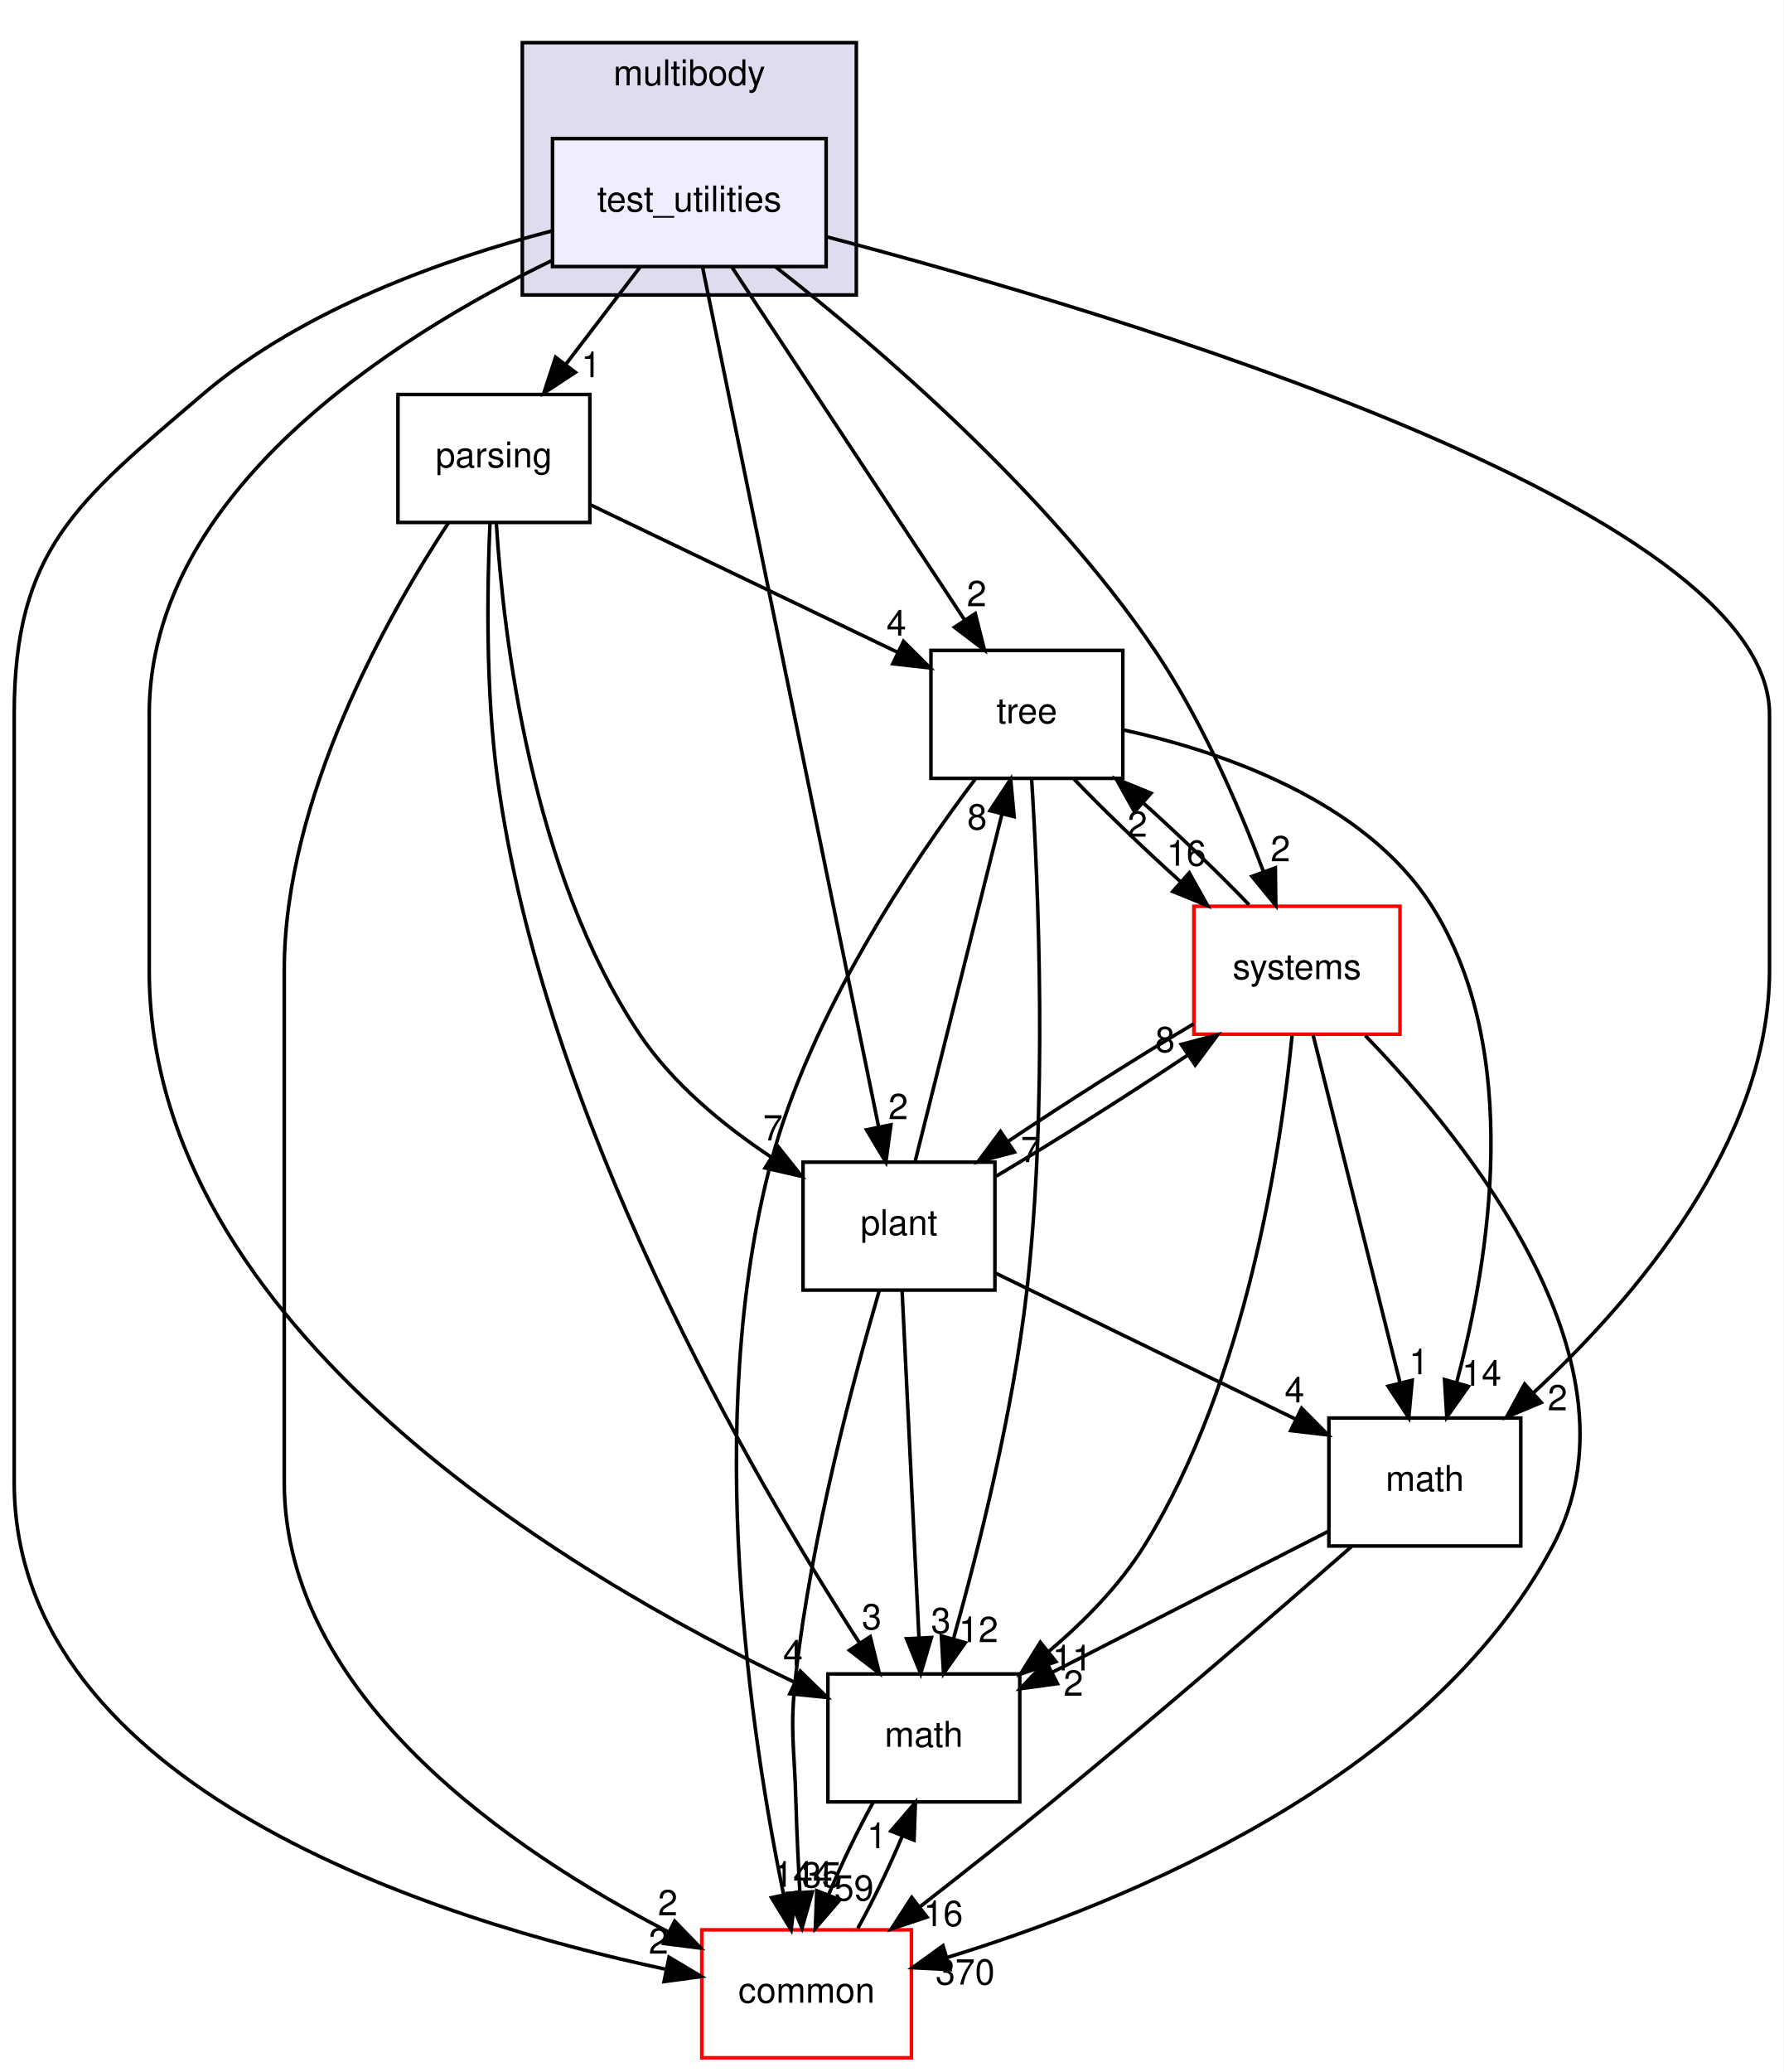
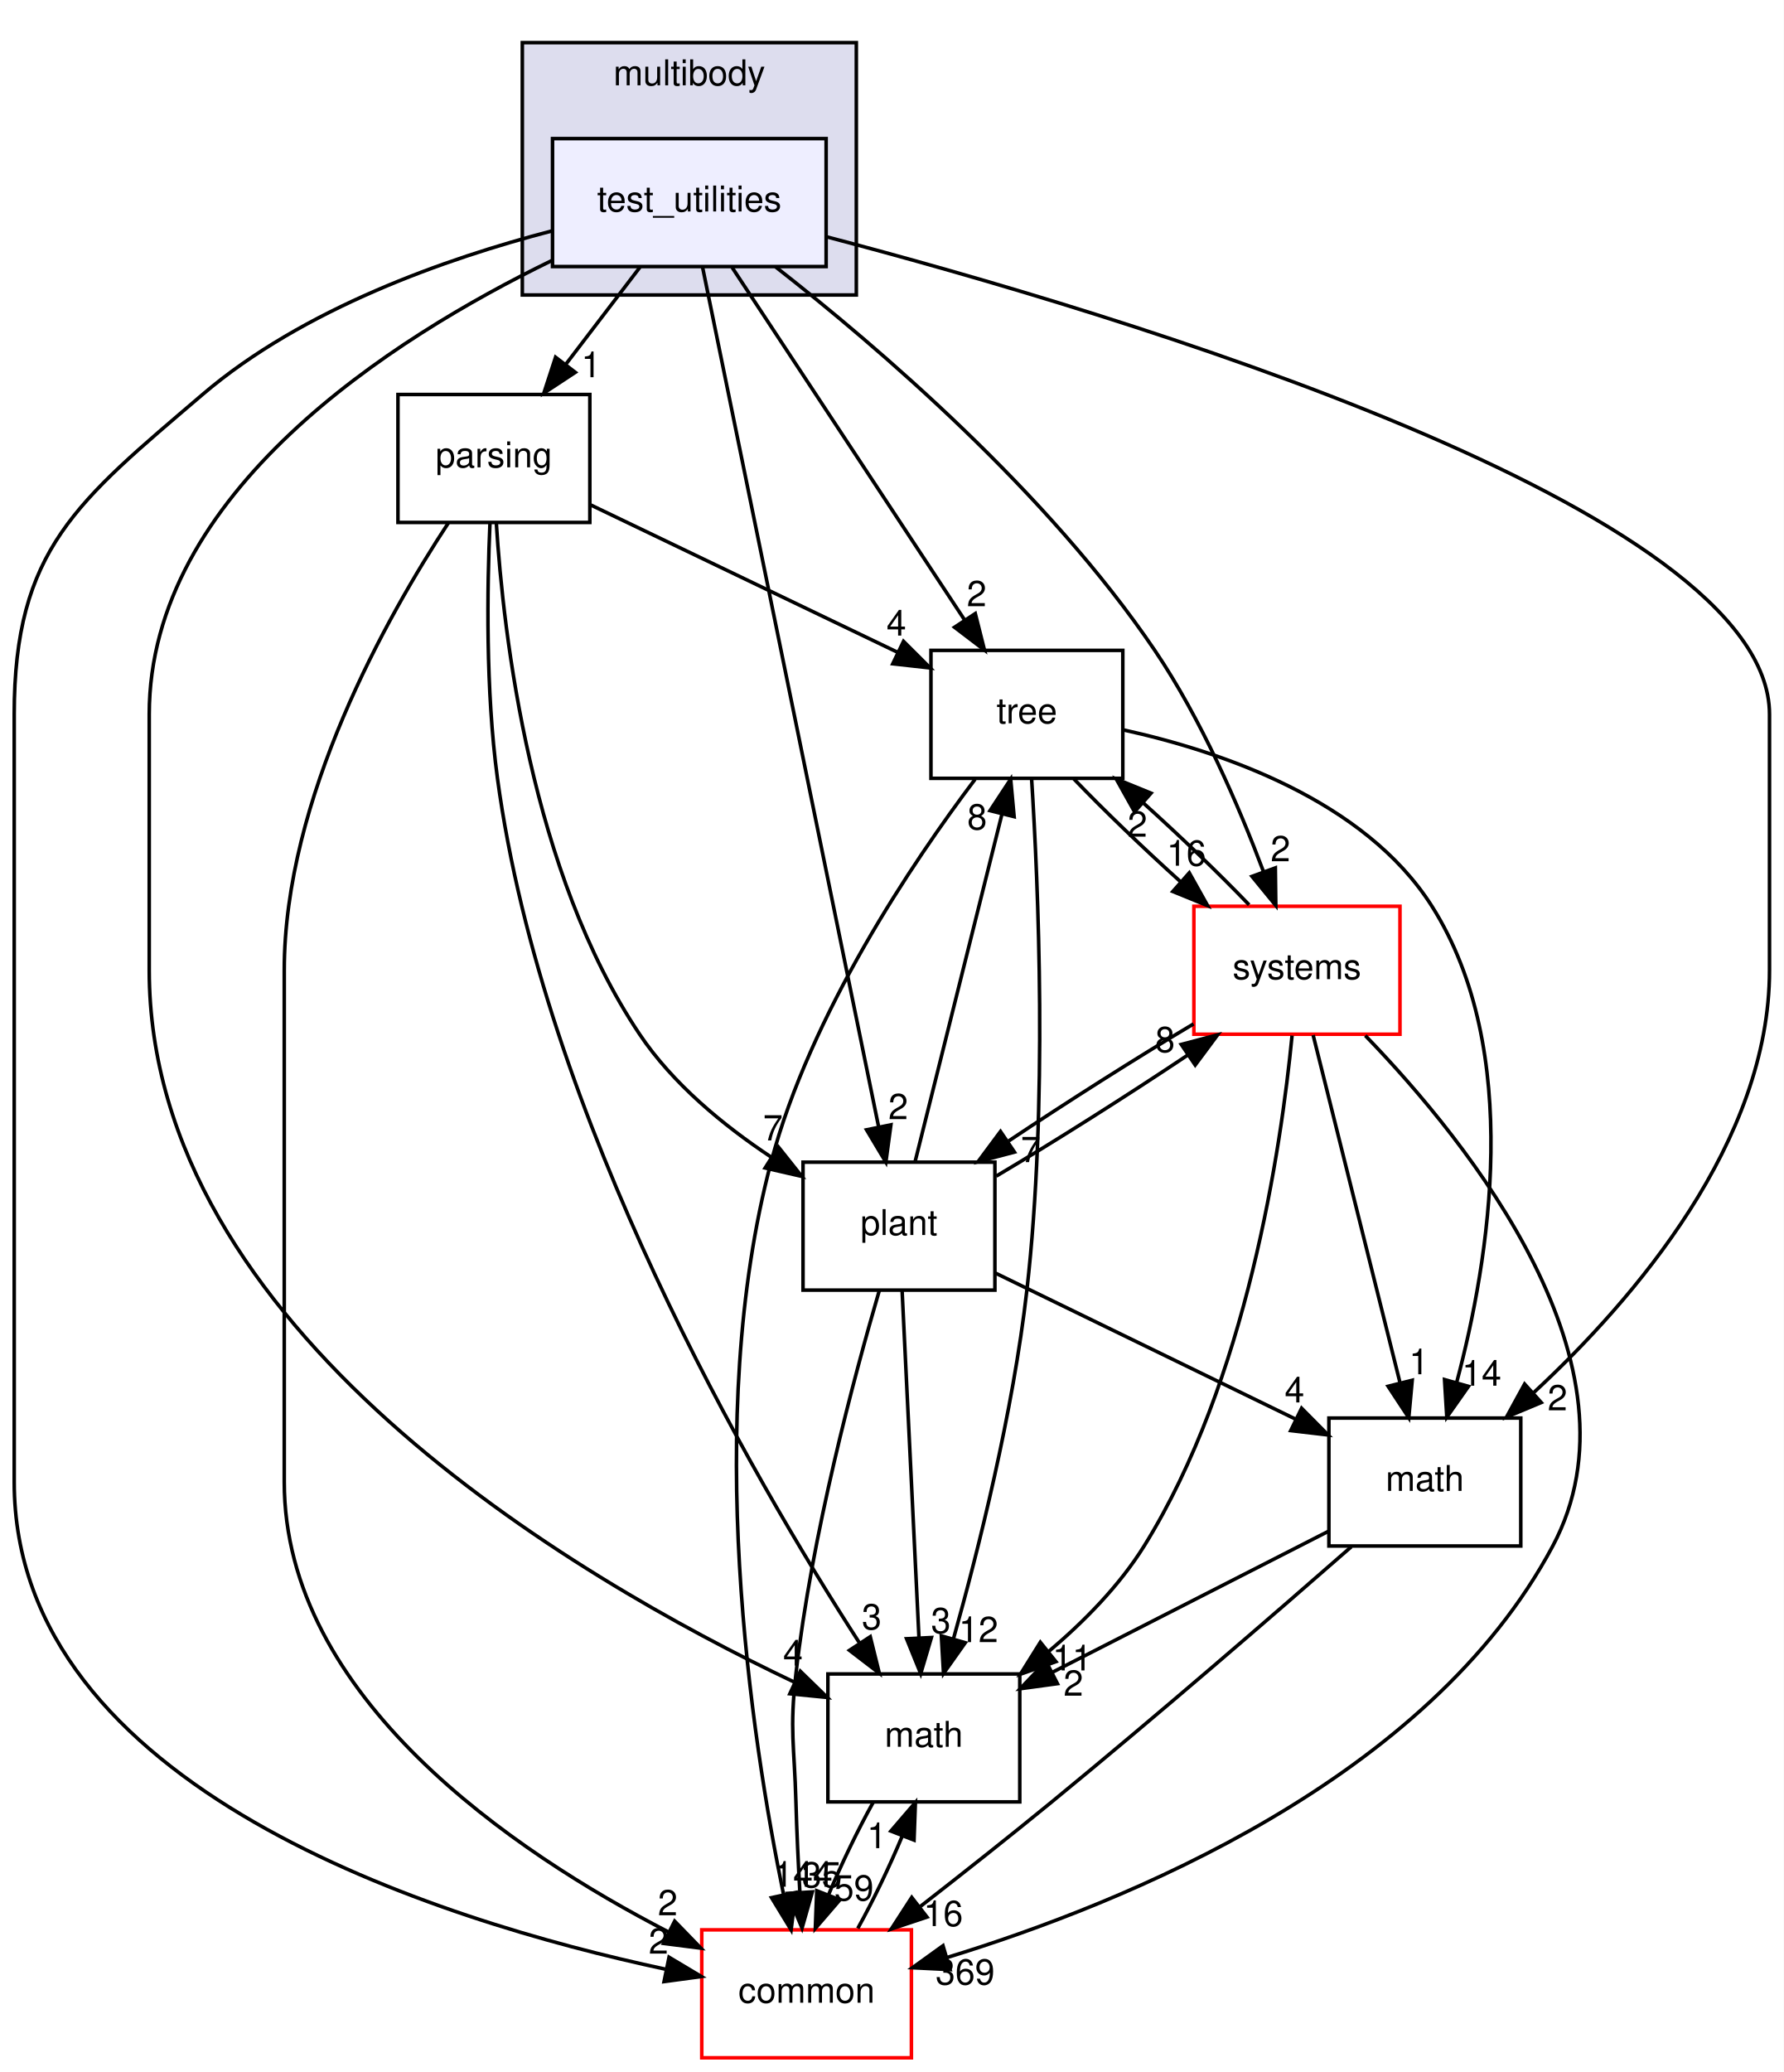
<svg xmlns="http://www.w3.org/2000/svg" xmlns:xlink="http://www.w3.org/1999/xlink" width="502pt" height="583pt" viewBox="0.00 0.00 502.00 583.00">
  <g id="graph0" class="graph" transform="scale(1 1) rotate(0) translate(4 579)">
    <polygon fill="#ffffff" stroke="transparent" points="-4,4 -4,-579 498,-579 498,4 -4,4" />
    <g id="clust1" class="cluster">
      <g id="a_clust1">
        <a xlink:href="dir_39b8b3c6654246a9c12332c930bc7d3f.html" target="_top" xlink:title="multibody">
          <polygon fill="#ddddee" stroke="#000000" points="143,-496 143,-567 237,-567 237,-496 143,-496" />
          <text text-anchor="middle" x="190" y="-555" font-family="Helvetica,sans-Serif" font-size="10.00" fill="#000000">multibody</text>
        </a>
      </g>
    </g>
    <g id="node1" class="node">
      <g id="a_node1">
        <a xlink:href="dir_4d6afa0018d27b03aafc768625d5f8d5.html" target="_top" xlink:title="test_utilities">
          <polygon fill="#eeeeff" stroke="#000000" points="228.5,-540 151.5,-540 151.5,-504 228.5,-504 228.5,-540" />
          <text text-anchor="middle" x="190" y="-519.5" font-family="Helvetica,sans-Serif" font-size="10.00" fill="#000000">test_utilities</text>
        </a>
      </g>
    </g>
    <g id="node2" class="node">
      <g id="a_node2">
        <a xlink:href="dir_e56f4370c0abfd94d0eb867c3946e12e.html" target="_top" xlink:title="parsing">
          <polygon fill="none" stroke="#000000" points="162,-468 108,-468 108,-432 162,-432 162,-468" />
          <text text-anchor="middle" x="135" y="-447.5" font-family="Helvetica,sans-Serif" font-size="10.00" fill="#000000">parsing</text>
        </a>
      </g>
    </g>
    <g id="edge1" class="edge">
      <path fill="none" stroke="#000000" d="M176.121,-503.831C169.786,-495.539 162.162,-485.557 155.207,-476.453" />
      <polygon fill="#000000" stroke="#000000" points="157.917,-474.235 149.066,-468.413 152.355,-478.485 157.917,-474.235" />
      <g id="a_edge1-headlabel">
        <a xlink:href="dir_000063_000061.html" target="_top" xlink:title="1">
          <text text-anchor="middle" x="162.356" y="-472.868" font-family="Helvetica,sans-Serif" font-size="10.00" fill="#000000">1</text>
        </a>
      </g>
    </g>
    <g id="node3" class="node">
      <g id="a_node3">
        <a xlink:href="dir_fc0178d6978c9fa2cad6ef3e048a60a7.html" target="_top" xlink:title="math">
          <polygon fill="none" stroke="#000000" points="283,-108 229,-108 229,-72 283,-72 283,-108" />
          <text text-anchor="middle" x="256" y="-87.5" font-family="Helvetica,sans-Serif" font-size="10.00" fill="#000000">math</text>
        </a>
      </g>
    </g>
    <g id="edge2" class="edge">
      <path fill="none" stroke="#000000" d="M151.251,-505.667C106.217,-483.782 38,-440.341 38,-378 38,-378 38,-378 38,-306 38,-205.106 157.287,-135.286 219.383,-105.776" />
      <polygon fill="#000000" stroke="#000000" points="221.236,-108.775 228.831,-101.387 218.287,-102.426 221.236,-108.775" />
      <g id="a_edge2-headlabel">
        <a xlink:href="dir_000063_000007.html" target="_top" xlink:title="4">
          <text text-anchor="middle" x="219.172" y="-110.364" font-family="Helvetica,sans-Serif" font-size="10.00" fill="#000000">4</text>
        </a>
      </g>
    </g>
    <g id="node4" class="node">
      <g id="a_node4">
        <a xlink:href="dir_a36da230f0956f48b11c85f7d599788f.html" target="_top" xlink:title="common">
          <polygon fill="#ffffff" stroke="#ff0000" points="252.5,-36 193.5,-36 193.5,0 252.5,0 252.5,-36" />
          <text text-anchor="middle" x="223" y="-15.5" font-family="Helvetica,sans-Serif" font-size="10.00" fill="#000000">common</text>
        </a>
      </g>
    </g>
    <g id="edge3" class="edge">
      <path fill="none" stroke="#000000" d="M151.268,-514.008C121.67,-506.303 81.282,-492.163 53,-468 17.707,-437.846 0,-424.421 0,-378 0,-378 0,-378 0,-162 0,-75.781 119.097,-38.674 183.22,-24.943" />
      <polygon fill="#000000" stroke="#000000" points="184.292,-28.297 193.387,-22.863 182.889,-21.439 184.292,-28.297" />
      <g id="a_edge3-headlabel">
        <a xlink:href="dir_000063_000006.html" target="_top" xlink:title="2">
          <text text-anchor="middle" x="181.339" y="-29.299" font-family="Helvetica,sans-Serif" font-size="10.00" fill="#000000">2</text>
        </a>
      </g>
    </g>
    <g id="node5" class="node">
      <g id="a_node5">
        <a xlink:href="dir_3f9cb8dbb3b4911cb2ecb548acd672c3.html" target="_top" xlink:title="tree">
          <polygon fill="none" stroke="#000000" points="312,-396 258,-396 258,-360 312,-360 312,-396" />
          <text text-anchor="middle" x="285" y="-375.5" font-family="Helvetica,sans-Serif" font-size="10.00" fill="#000000">tree</text>
        </a>
      </g>
    </g>
    <g id="edge4" class="edge">
      <path fill="none" stroke="#000000" d="M202.032,-503.762C218.592,-478.66 248.516,-433.302 267.539,-404.467" />
      <polygon fill="#000000" stroke="#000000" points="270.481,-406.364 273.066,-396.09 264.637,-402.509 270.481,-406.364" />
      <g id="a_edge4-headlabel">
        <a xlink:href="dir_000063_000065.html" target="_top" xlink:title="2">
          <text text-anchor="middle" x="270.871" y="-408.428" font-family="Helvetica,sans-Serif" font-size="10.00" fill="#000000">2</text>
        </a>
      </g>
    </g>
    <g id="node6" class="node">
      <g id="a_node6">
        <a xlink:href="dir_656f7d340c0f5b4ecaf881820f2aea38.html" target="_top" xlink:title="plant">
          <polygon fill="none" stroke="#000000" points="276,-252 222,-252 222,-216 276,-216 276,-252" />
          <text text-anchor="middle" x="249" y="-231.5" font-family="Helvetica,sans-Serif" font-size="10.00" fill="#000000">plant</text>
        </a>
      </g>
    </g>
    <g id="edge5" class="edge">
      <path fill="none" stroke="#000000" d="M193.691,-503.984C203.666,-455.294 231.219,-320.796 243.252,-262.057" />
      <polygon fill="#000000" stroke="#000000" points="246.732,-262.508 245.311,-252.009 239.875,-261.103 246.732,-262.508" />
      <g id="a_edge5-headlabel">
        <a xlink:href="dir_000063_000062.html" target="_top" xlink:title="2">
          <text text-anchor="middle" x="248.793" y="-264.099" font-family="Helvetica,sans-Serif" font-size="10.00" fill="#000000">2</text>
        </a>
      </g>
    </g>
    <g id="node7" class="node">
      <g id="a_node7">
        <a xlink:href="dir_b7a0e33b407baa23d8a077e33033c988.html" target="_top" xlink:title="systems">
          <polygon fill="#ffffff" stroke="#ff0000" points="390,-324 332,-324 332,-288 390,-288 390,-324" />
          <text text-anchor="middle" x="361" y="-303.5" font-family="Helvetica,sans-Serif" font-size="10.00" fill="#000000">systems</text>
        </a>
      </g>
    </g>
    <g id="edge6" class="edge">
      <path fill="none" stroke="#000000" d="M214.242,-503.938C243.036,-481.417 290.942,-440.433 321,-396 334.096,-376.642 344.61,-352.298 351.567,-333.811" />
      <polygon fill="#000000" stroke="#000000" points="354.929,-334.806 355.059,-324.212 348.351,-332.413 354.929,-334.806" />
      <g id="a_edge6-headlabel">
        <a xlink:href="dir_000063_000072.html" target="_top" xlink:title="2">
          <text text-anchor="middle" x="356.368" y="-336.655" font-family="Helvetica,sans-Serif" font-size="10.00" fill="#000000">2</text>
        </a>
      </g>
    </g>
    <g id="node8" class="node">
      <g id="a_node8">
        <a xlink:href="dir_7d55c3d5b8b0444a3d9934d2594c5211.html" target="_top" xlink:title="math">
          <polygon fill="none" stroke="#000000" points="424,-180 370,-180 370,-144 424,-144 424,-180" />
          <text text-anchor="middle" x="397" y="-159.5" font-family="Helvetica,sans-Serif" font-size="10.00" fill="#000000">math</text>
        </a>
      </g>
    </g>
    <g id="edge7" class="edge">
      <path fill="none" stroke="#000000" d="M228.502,-512.404C310.304,-490.89 494,-436.107 494,-378 494,-378 494,-378 494,-306 494,-257.783 456.128,-213.6 427.712,-187.235" />
      <polygon fill="#000000" stroke="#000000" points="429.762,-184.371 419.988,-180.283 425.079,-189.574 429.762,-184.371" />
      <g id="a_edge7-headlabel">
        <a xlink:href="dir_000063_000059.html" target="_top" xlink:title="2">
          <text text-anchor="middle" x="434.333" y="-182.166" font-family="Helvetica,sans-Serif" font-size="10.00" fill="#000000">2</text>
        </a>
      </g>
    </g>
    <g id="edge8" class="edge">
      <path fill="none" stroke="#000000" d="M133.901,-431.976C133.094,-413.738 132.646,-384.776 136,-360 148.935,-264.451 207.57,-163.652 237.821,-116.826" />
      <polygon fill="#000000" stroke="#000000" points="240.921,-118.481 243.471,-108.198 235.064,-114.646 240.921,-118.481" />
      <g id="a_edge8-headlabel">
        <a xlink:href="dir_000061_000007.html" target="_top" xlink:title="3">
          <text text-anchor="middle" x="241.327" y="-120.543" font-family="Helvetica,sans-Serif" font-size="10.00" fill="#000000">3</text>
        </a>
      </g>
    </g>
    <g id="edge9" class="edge">
      <path fill="none" stroke="#000000" d="M122.198,-431.88C104.846,-405.494 76,-354.361 76,-306 76,-306 76,-306 76,-162 76,-101.424 140.488,-57.92 184.038,-35.447" />
      <polygon fill="#000000" stroke="#000000" points="185.872,-38.443 193.252,-30.842 182.743,-32.182 185.872,-38.443" />
      <g id="a_edge9-headlabel">
        <a xlink:href="dir_000061_000006.html" target="_top" xlink:title="2">
          <text text-anchor="middle" x="183.926" y="-40.09" font-family="Helvetica,sans-Serif" font-size="10.00" fill="#000000">2</text>
        </a>
      </g>
    </g>
    <g id="edge10" class="edge">
      <path fill="none" stroke="#000000" d="M162.164,-436.961C186.406,-425.325 222.093,-408.196 248.762,-395.394" />
      <polygon fill="#000000" stroke="#000000" points="250.285,-398.546 257.785,-391.063 247.255,-392.235 250.285,-398.546" />
      <g id="a_edge10-headlabel">
        <a xlink:href="dir_000061_000065.html" target="_top" xlink:title="4">
          <text text-anchor="middle" x="248.273" y="-400.161" font-family="Helvetica,sans-Serif" font-size="10.00" fill="#000000">4</text>
        </a>
      </g>
    </g>
    <g id="edge11" class="edge">
      <path fill="none" stroke="#000000" d="M135.678,-431.876C137.663,-400.134 145.453,-333.535 176,-288 185.365,-274.039 199.596,-262.339 213.013,-253.439" />
      <polygon fill="#000000" stroke="#000000" points="215.055,-256.289 221.653,-247.999 211.325,-250.365 215.055,-256.289" />
      <g id="a_edge11-headlabel">
        <a xlink:href="dir_000061_000062.html" target="_top" xlink:title="7">
          <text text-anchor="middle" x="213.526" y="-258.107" font-family="Helvetica,sans-Serif" font-size="10.00" fill="#000000">7</text>
        </a>
      </g>
    </g>
    <g id="edge12" class="edge">
      <path fill="none" stroke="#000000" d="M241.72,-71.831C237.346,-63.962 232.829,-54.571 229.172,-45.853" />
      <polygon fill="#000000" stroke="#000000" points="232.378,-44.441 225.463,-36.413 225.863,-47.001 232.378,-44.441" />
      <g id="a_edge12-headlabel">
        <a xlink:href="dir_000007_000006.html" target="_top" xlink:title="59">
          <text text-anchor="middle" x="236.335" y="-44.248" font-family="Helvetica,sans-Serif" font-size="10.00" fill="#000000">59</text>
        </a>
      </g>
    </g>
    <g id="edge13" class="edge">
      <path fill="none" stroke="#000000" d="M237.415,-36.413C241.792,-44.314 246.303,-53.713 249.941,-62.417" />
      <polygon fill="#000000" stroke="#000000" points="246.722,-63.794 253.625,-71.831 253.24,-61.243 246.722,-63.794" />
      <g id="a_edge13-headlabel">
        <a xlink:href="dir_000006_000007.html" target="_top" xlink:title="1">
          <text text-anchor="middle" x="242.768" y="-58.982" font-family="Helvetica,sans-Serif" font-size="10.00" fill="#000000">1</text>
        </a>
      </g>
    </g>
    <g id="edge14" class="edge">
      <path fill="none" stroke="#000000" d="M286.324,-359.946C288.229,-329.944 290.904,-267.978 285,-216 281.103,-181.695 271.421,-143.129 264.311,-117.805" />
      <polygon fill="#000000" stroke="#000000" points="267.66,-116.787 261.541,-108.138 260.931,-118.715 267.66,-116.787" />
      <g id="a_edge14-headlabel">
        <a xlink:href="dir_000065_000007.html" target="_top" xlink:title="12">
          <text text-anchor="middle" x="271.38" y="-116.96" font-family="Helvetica,sans-Serif" font-size="10.00" fill="#000000">12</text>
        </a>
      </g>
    </g>
    <g id="edge15" class="edge">
      <path fill="none" stroke="#000000" d="M270.424,-359.733C252.801,-336.364 224.123,-293.883 213,-252 193.773,-179.598 207.398,-90.216 216.549,-45.791" />
      <polygon fill="#000000" stroke="#000000" points="219.973,-46.516 218.645,-36.005 213.128,-45.05 219.973,-46.516" />
      <g id="a_edge15-headlabel">
        <a xlink:href="dir_000065_000006.html" target="_top" xlink:title="144">
          <text text-anchor="middle" x="221.997" y="-48.125" font-family="Helvetica,sans-Serif" font-size="10.00" fill="#000000">144</text>
        </a>
      </g>
    </g>
    <g id="edge16" class="edge">
      <path fill="none" stroke="#000000" d="M298.226,-359.831C306.64,-351.048 317.744,-340.371 328.317,-330.849" />
      <polygon fill="#000000" stroke="#000000" points="330.705,-333.41 335.876,-324.163 326.067,-328.166 330.705,-333.41" />
      <g id="a_edge16-headlabel">
        <a xlink:href="dir_000065_000072.html" target="_top" xlink:title="16">
          <text text-anchor="middle" x="329.893" y="-335.418" font-family="Helvetica,sans-Serif" font-size="10.00" fill="#000000">16</text>
        </a>
      </g>
    </g>
    <g id="edge17" class="edge">
      <path fill="none" stroke="#000000" d="M312.149,-373.631C339.416,-367.64 380.028,-353.979 399,-324 424.762,-283.29 415.156,-224.536 405.976,-190.107" />
      <polygon fill="#000000" stroke="#000000" points="409.277,-188.916 403.181,-180.25 402.542,-190.826 409.277,-188.916" />
      <g id="a_edge17-headlabel">
        <a xlink:href="dir_000065_000059.html" target="_top" xlink:title="14">
          <text text-anchor="middle" x="412.989" y="-189.099" font-family="Helvetica,sans-Serif" font-size="10.00" fill="#000000">14</text>
        </a>
      </g>
    </g>
    <g id="edge18" class="edge">
      <path fill="none" stroke="#000000" d="M249.887,-215.762C251.081,-191.201 253.217,-147.247 254.622,-118.354" />
      <polygon fill="#000000" stroke="#000000" points="258.131,-118.248 255.121,-108.09 251.139,-117.908 258.131,-118.248" />
      <g id="a_edge18-headlabel">
        <a xlink:href="dir_000062_000007.html" target="_top" xlink:title="3">
          <text text-anchor="middle" x="260.792" y="-119.476" font-family="Helvetica,sans-Serif" font-size="10.00" fill="#000000">3</text>
        </a>
      </g>
    </g>
    <g id="edge19" class="edge">
      <path fill="none" stroke="#000000" d="M243.459,-215.862C236.357,-191.579 224.434,-147.031 220,-108 218.194,-92.102 219.556,-87.994 220,-72 220.228,-63.777 220.652,-54.858 221.11,-46.682" />
      <polygon fill="#000000" stroke="#000000" points="224.616,-46.675 221.719,-36.484 217.629,-46.257 224.616,-46.675" />
      <g id="a_edge19-headlabel">
        <a xlink:href="dir_000062_000006.html" target="_top" xlink:title="35">
          <text text-anchor="middle" x="227.237" y="-47.932" font-family="Helvetica,sans-Serif" font-size="10.00" fill="#000000">35</text>
        </a>
      </g>
    </g>
    <g id="edge20" class="edge">
      <path fill="none" stroke="#000000" d="M253.522,-252.09C259.67,-276.68 270.726,-320.905 277.963,-349.853" />
      <polygon fill="#000000" stroke="#000000" points="274.62,-350.91 280.441,-359.762 281.411,-349.212 274.62,-350.91" />
      <g id="a_edge20-headlabel">
        <a xlink:href="dir_000062_000065.html" target="_top" xlink:title="8">
          <text text-anchor="middle" x="270.993" y="-345.611" font-family="Helvetica,sans-Serif" font-size="10.00" fill="#000000">8</text>
        </a>
      </g>
    </g>
    <g id="edge21" class="edge">
      <path fill="none" stroke="#000000" d="M276.378,-248.075C292.716,-257.749 313.376,-270.835 330.253,-282.121" />
      <polygon fill="#000000" stroke="#000000" points="328.447,-285.125 338.69,-287.831 332.37,-279.328 328.447,-285.125" />
      <g id="a_edge21-headlabel">
        <a xlink:href="dir_000062_000072.html" target="_top" xlink:title="8">
          <text text-anchor="middle" x="323.878" y="-282.962" font-family="Helvetica,sans-Serif" font-size="10.00" fill="#000000">8</text>
        </a>
      </g>
    </g>
    <g id="edge22" class="edge">
      <path fill="none" stroke="#000000" d="M276.146,-220.794C299.854,-209.26 334.464,-192.423 360.576,-179.72" />
      <polygon fill="#000000" stroke="#000000" points="362.315,-182.766 369.776,-175.244 359.253,-176.471 362.315,-182.766" />
      <g id="a_edge22-headlabel">
        <a xlink:href="dir_000062_000059.html" target="_top" xlink:title="4">
          <text text-anchor="middle" x="360.325" y="-184.392" font-family="Helvetica,sans-Serif" font-size="10.00" fill="#000000">4</text>
        </a>
      </g>
    </g>
    <g id="edge23" class="edge">
      <path fill="none" stroke="#000000" d="M359.63,-287.612C356.55,-256.039 346.913,-190.441 318,-144 311.035,-132.813 301.031,-122.672 291.084,-114.277" />
      <polygon fill="#000000" stroke="#000000" points="293.169,-111.462 283.18,-107.933 288.788,-116.921 293.169,-111.462" />
      <g id="a_edge23-headlabel">
        <a xlink:href="dir_000072_000007.html" target="_top" xlink:title="11">
          <text text-anchor="middle" x="297.75" y="-108.998" font-family="Helvetica,sans-Serif" font-size="10.00" fill="#000000">11</text>
        </a>
      </g>
    </g>
    <g id="edge24" class="edge">
      <path fill="none" stroke="#000000" d="M380.24,-287.621C409.705,-257.153 459.904,-194.531 433,-144 398.064,-78.382 312.891,-43.621 262.4,-28.176" />
      <polygon fill="#000000" stroke="#000000" points="263.371,-24.814 252.79,-25.341 261.391,-31.528 263.371,-24.814" />
      <g id="a_edge24-headlabel">
-         <a xlink:href="dir_000072_000006.html" target="_top" xlink:title="370">
-           <text text-anchor="middle" x="267.622" y="-20.607" font-family="Helvetica,sans-Serif" font-size="10.00" fill="#000000">370</text>
+         <a xlink:href="dir_000072_000006.html" target="_top" xlink:title="369">
+           <text text-anchor="middle" x="267.622" y="-20.607" font-family="Helvetica,sans-Serif" font-size="10.00" fill="#000000">369</text>
        </a>
      </g>
    </g>
    <g id="edge25" class="edge">
      <path fill="none" stroke="#000000" d="M347.54,-324.413C339.14,-333.164 328.122,-343.752 317.631,-353.198" />
      <polygon fill="#000000" stroke="#000000" points="315.303,-350.585 310.13,-359.831 319.94,-355.828 315.303,-350.585" />
      <g id="a_edge25-headlabel">
        <a xlink:href="dir_000072_000065.html" target="_top" xlink:title="2">
          <text text-anchor="middle" x="316.114" y="-343.577" font-family="Helvetica,sans-Serif" font-size="10.00" fill="#000000">2</text>
        </a>
      </g>
    </g>
    <g id="edge26" class="edge">
      <path fill="none" stroke="#000000" d="M331.907,-290.906C315.902,-281.373 296.153,-268.847 279.889,-257.974" />
      <polygon fill="#000000" stroke="#000000" points="281.502,-254.839 271.258,-252.133 277.578,-260.636 281.502,-254.839" />
      <g id="a_edge26-headlabel">
        <a xlink:href="dir_000072_000062.html" target="_top" xlink:title="7">
          <text text-anchor="middle" x="286.07" y="-252.002" font-family="Helvetica,sans-Serif" font-size="10.00" fill="#000000">7</text>
        </a>
      </g>
    </g>
    <g id="edge27" class="edge">
      <path fill="none" stroke="#000000" d="M365.559,-287.762C371.727,-263.093 382.785,-218.86 390.007,-189.973" />
      <polygon fill="#000000" stroke="#000000" points="393.448,-190.64 392.478,-180.09 386.657,-188.942 393.448,-190.64" />
      <g id="a_edge27-headlabel">
        <a xlink:href="dir_000072_000059.html" target="_top" xlink:title="1">
          <text text-anchor="middle" x="395.33" y="-192.316" font-family="Helvetica,sans-Serif" font-size="10.00" fill="#000000">1</text>
        </a>
      </g>
    </g>
    <g id="edge28" class="edge">
      <path fill="none" stroke="#000000" d="M369.814,-148.118C347.772,-136.862 316.507,-120.897 292.322,-108.547" />
      <polygon fill="#000000" stroke="#000000" points="293.601,-105.27 283.103,-103.84 290.417,-111.505 293.601,-105.27" />
      <g id="a_edge28-headlabel">
        <a xlink:href="dir_000059_000007.html" target="_top" xlink:title="2">
          <text text-anchor="middle" x="298.093" y="-101.876" font-family="Helvetica,sans-Serif" font-size="10.00" fill="#000000">2</text>
        </a>
      </g>
    </g>
    <g id="edge29" class="edge">
      <path fill="none" stroke="#000000" d="M376.314,-143.793C355.303,-125.414 321.717,-96.344 292,-72 280.069,-62.226 266.765,-51.724 255.048,-42.603" />
      <polygon fill="#000000" stroke="#000000" points="256.885,-39.599 246.838,-36.236 252.595,-45.131 256.885,-39.599" />
      <g id="a_edge29-headlabel">
        <a xlink:href="dir_000059_000006.html" target="_top" xlink:title="16">
          <text text-anchor="middle" x="261.466" y="-37.058" font-family="Helvetica,sans-Serif" font-size="10.00" fill="#000000">16</text>
        </a>
      </g>
    </g>
  </g>
</svg>
